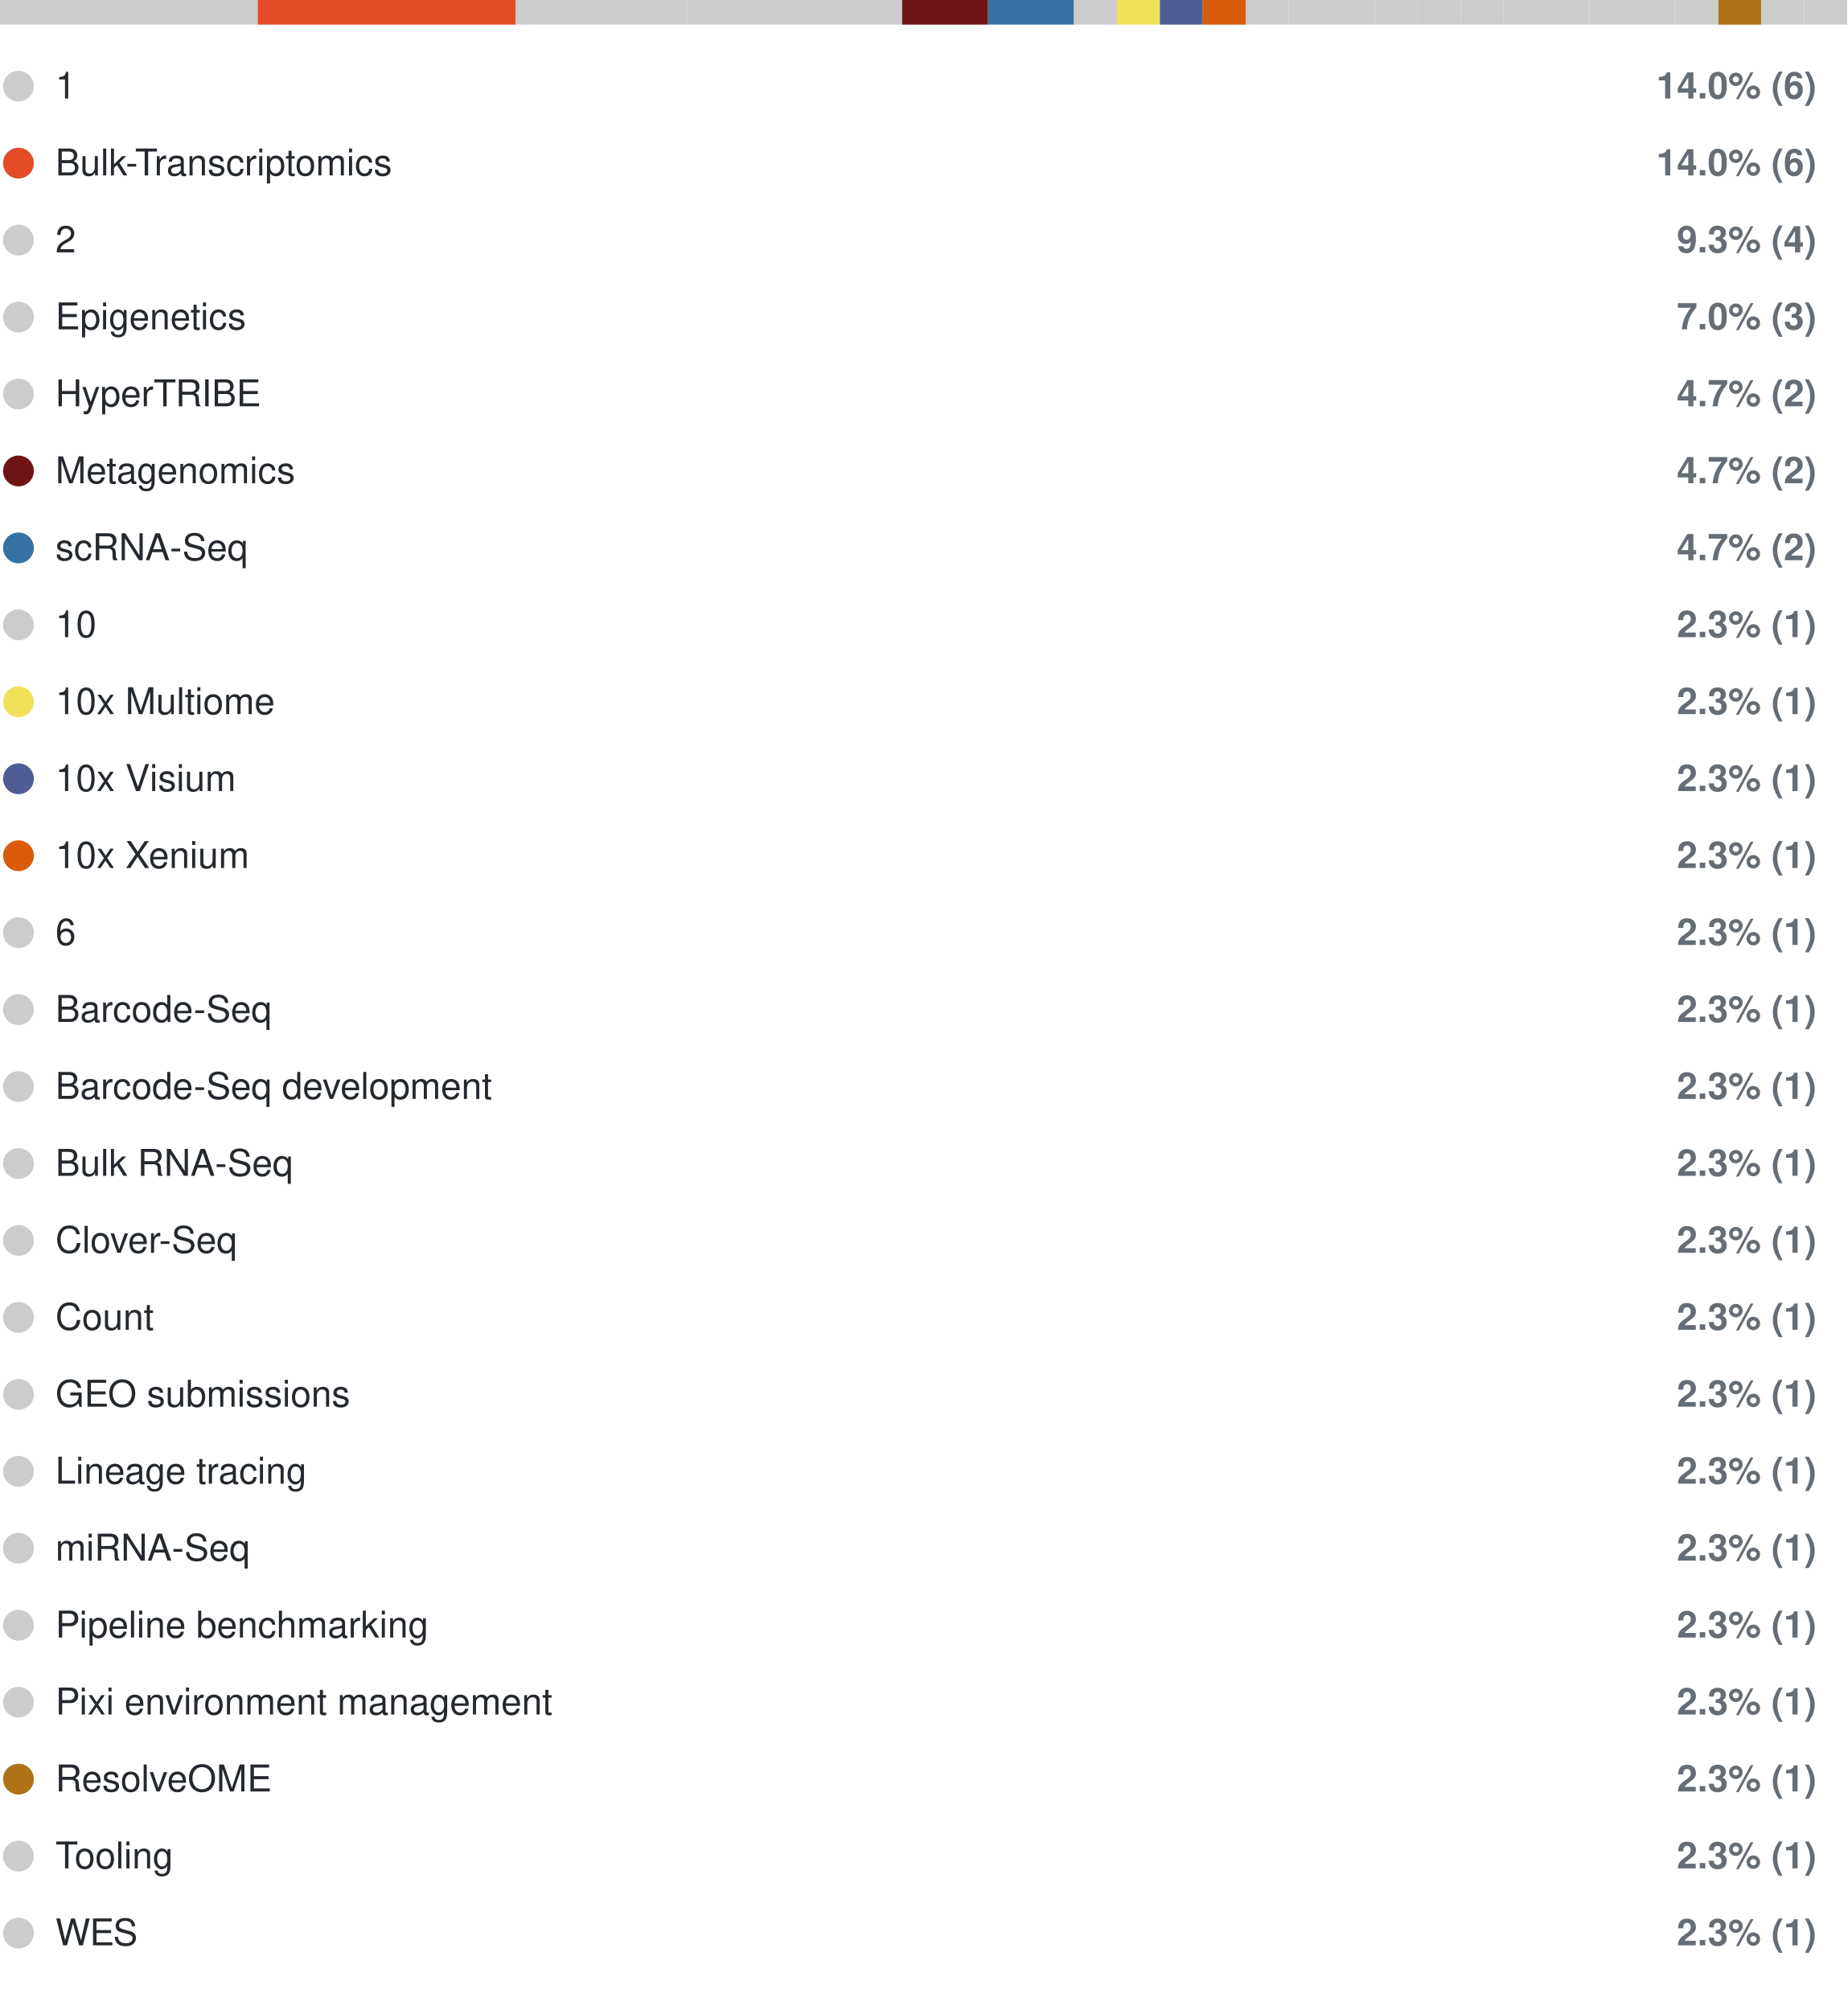
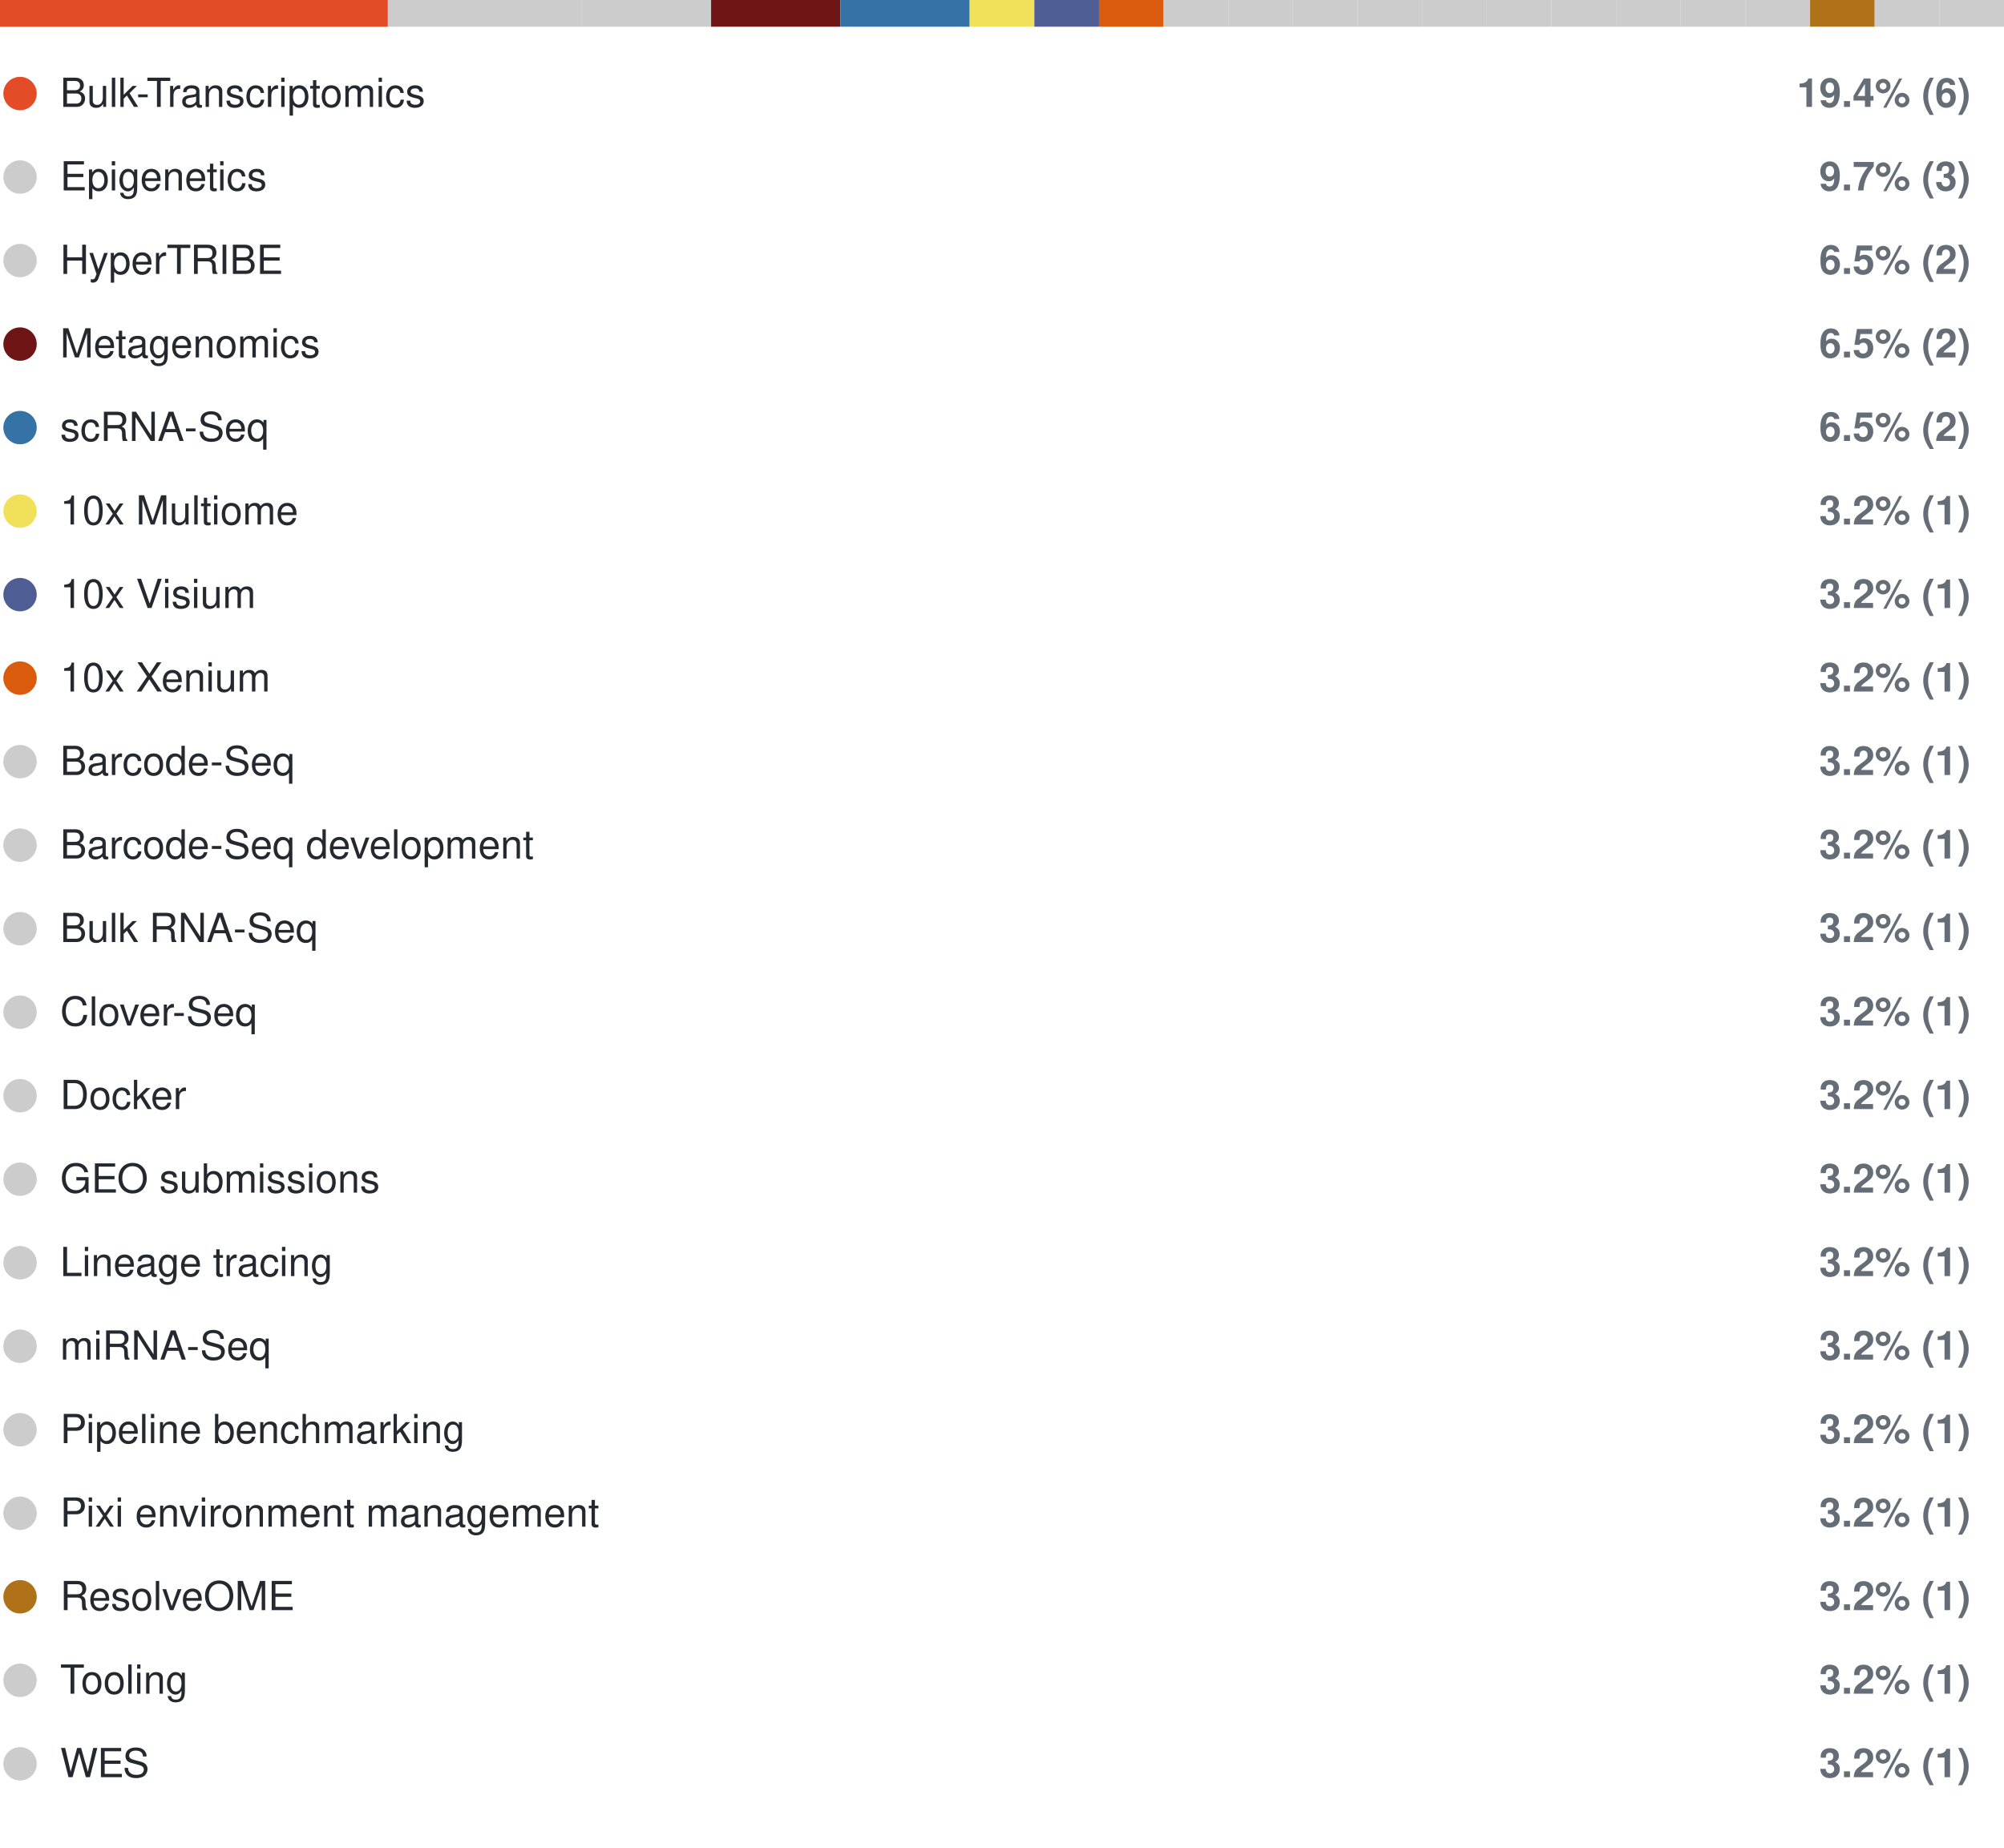
- <svg xmlns="http://www.w3.org/2000/svg" width="600" height="653">
+ <svg xmlns="http://www.w3.org/2000/svg" width="600" height="553">
  <style>
    .legend-text { 
      font: 12px -apple-system, BlinkMacSystemFont, "Segoe UI", Helvetica, Arial, sans-serif; 
      fill: #24292f; 
    }
    .legend-percent { 
      font: 12px -apple-system, BlinkMacSystemFont, "Segoe UI", Helvetica, Arial, sans-serif; 
      fill: #656d76; 
      font-weight: 600;
    }
  </style>
  <g id="bar">
-     <rect x="0.00" y="0" width="83.72" height="8" fill="#cccccc">
+     <rect x="0.00" y="0" width="116.13" height="8" fill="#e34c26">
      </rect>
-     <rect x="83.72" y="0" width="83.72" height="8" fill="#e34c26">
+     <rect x="116.13" y="0" width="58.06" height="8" fill="#cccccc">
      </rect>
-     <rect x="167.44" y="0" width="55.81" height="8" fill="#cccccc">
+     <rect x="174.19" y="0" width="38.71" height="8" fill="#cccccc">
      </rect>
-     <rect x="223.26" y="0" width="41.86" height="8" fill="#cccccc">
+     <rect x="212.90" y="0" width="38.71" height="8" fill="#701516">
      </rect>
-     <rect x="265.12" y="0" width="27.91" height="8" fill="#cccccc">
+     <rect x="251.61" y="0" width="38.71" height="8" fill="#3572A5">
      </rect>
-     <rect x="293.02" y="0" width="27.91" height="8" fill="#701516">
+     <rect x="290.32" y="0" width="19.35" height="8" fill="#f1e05a">
      </rect>
-     <rect x="320.93" y="0" width="27.91" height="8" fill="#3572A5">
+     <rect x="309.68" y="0" width="19.35" height="8" fill="#4F5D95">
      </rect>
-     <rect x="348.84" y="0" width="13.95" height="8" fill="#cccccc">
+     <rect x="329.03" y="0" width="19.35" height="8" fill="#DA5B0B">
      </rect>
-     <rect x="362.79" y="0" width="13.95" height="8" fill="#f1e05a">
+     <rect x="348.39" y="0" width="19.35" height="8" fill="#cccccc">
      </rect>
-     <rect x="376.74" y="0" width="13.95" height="8" fill="#4F5D95">
+     <rect x="367.74" y="0" width="19.35" height="8" fill="#cccccc">
      </rect>
-     <rect x="390.70" y="0" width="13.95" height="8" fill="#DA5B0B">
+     <rect x="387.10" y="0" width="19.35" height="8" fill="#cccccc">
      </rect>
-     <rect x="404.65" y="0" width="13.95" height="8" fill="#cccccc">
+     <rect x="406.45" y="0" width="19.35" height="8" fill="#cccccc">
      </rect>
-     <rect x="418.60" y="0" width="13.95" height="8" fill="#cccccc">
+     <rect x="425.81" y="0" width="19.35" height="8" fill="#cccccc">
      </rect>
-     <rect x="432.56" y="0" width="13.95" height="8" fill="#cccccc">
+     <rect x="445.16" y="0" width="19.35" height="8" fill="#cccccc">
      </rect>
-     <rect x="446.51" y="0" width="13.95" height="8" fill="#cccccc">
+     <rect x="464.52" y="0" width="19.35" height="8" fill="#cccccc">
      </rect>
-     <rect x="460.47" y="0" width="13.95" height="8" fill="#cccccc">
+     <rect x="483.87" y="0" width="19.35" height="8" fill="#cccccc">
      </rect>
-     <rect x="474.42" y="0" width="13.95" height="8" fill="#cccccc">
+     <rect x="503.23" y="0" width="19.35" height="8" fill="#cccccc">
      </rect>
-     <rect x="488.37" y="0" width="13.95" height="8" fill="#cccccc">
+     <rect x="522.58" y="0" width="19.35" height="8" fill="#cccccc">
      </rect>
-     <rect x="502.33" y="0" width="13.95" height="8" fill="#cccccc">
+     <rect x="541.94" y="0" width="19.35" height="8" fill="#b07219">
      </rect>
-     <rect x="516.28" y="0" width="13.95" height="8" fill="#cccccc">
+     <rect x="561.29" y="0" width="19.35" height="8" fill="#cccccc">
      </rect>
-     <rect x="530.23" y="0" width="13.95" height="8" fill="#cccccc">
-       </rect>
-     <rect x="544.19" y="0" width="13.95" height="8" fill="#cccccc">
-       </rect>
-     <rect x="558.14" y="0" width="13.95" height="8" fill="#b07219">
-       </rect>
-     <rect x="572.09" y="0" width="13.95" height="8" fill="#cccccc">
-       </rect>
-     <rect x="586.05" y="0" width="13.95" height="8" fill="#cccccc">
+     <rect x="580.65" y="0" width="19.35" height="8" fill="#cccccc">
      </rect>
  </g>
  <g id="legend">
-     <circle cx="6" cy="28" r="5" fill="#cccccc" />
-     <text x="18" y="32" class="legend-text">1</text>
-     <text x="590" y="32" class="legend-percent" text-anchor="end">14.0% (6)</text>
-     <circle cx="6" cy="53" r="5" fill="#e34c26" />
-     <text x="18" y="57" class="legend-text">Bulk-Transcriptomics</text>
-     <text x="590" y="57" class="legend-percent" text-anchor="end">14.0% (6)</text>
+     <circle cx="6" cy="28" r="5" fill="#e34c26" />
+     <text x="18" y="32" class="legend-text">Bulk-Transcriptomics</text>
+     <text x="590" y="32" class="legend-percent" text-anchor="end">19.4% (6)</text>
+     <circle cx="6" cy="53" r="5" fill="#cccccc" />
+     <text x="18" y="57" class="legend-text">Epigenetics</text>
+     <text x="590" y="57" class="legend-percent" text-anchor="end">9.7% (3)</text>
    <circle cx="6" cy="78" r="5" fill="#cccccc" />
-     <text x="18" y="82" class="legend-text">2</text>
-     <text x="590" y="82" class="legend-percent" text-anchor="end">9.3% (4)</text>
-     <circle cx="6" cy="103" r="5" fill="#cccccc" />
-     <text x="18" y="107" class="legend-text">Epigenetics</text>
-     <text x="590" y="107" class="legend-percent" text-anchor="end">7.0% (3)</text>
-     <circle cx="6" cy="128" r="5" fill="#cccccc" />
-     <text x="18" y="132" class="legend-text">HyperTRIBE</text>
-     <text x="590" y="132" class="legend-percent" text-anchor="end">4.7% (2)</text>
-     <circle cx="6" cy="153" r="5" fill="#701516" />
-     <text x="18" y="157" class="legend-text">Metagenomics</text>
-     <text x="590" y="157" class="legend-percent" text-anchor="end">4.7% (2)</text>
-     <circle cx="6" cy="178" r="5" fill="#3572A5" />
-     <text x="18" y="182" class="legend-text">scRNA-Seq</text>
-     <text x="590" y="182" class="legend-percent" text-anchor="end">4.7% (2)</text>
-     <circle cx="6" cy="203" r="5" fill="#cccccc" />
-     <text x="18" y="207" class="legend-text">10</text>
-     <text x="590" y="207" class="legend-percent" text-anchor="end">2.3% (1)</text>
-     <circle cx="6" cy="228" r="5" fill="#f1e05a" />
-     <text x="18" y="232" class="legend-text">10x Multiome</text>
-     <text x="590" y="232" class="legend-percent" text-anchor="end">2.3% (1)</text>
-     <circle cx="6" cy="253" r="5" fill="#4F5D95" />
-     <text x="18" y="257" class="legend-text">10x Visium</text>
-     <text x="590" y="257" class="legend-percent" text-anchor="end">2.3% (1)</text>
-     <circle cx="6" cy="278" r="5" fill="#DA5B0B" />
-     <text x="18" y="282" class="legend-text">10x Xenium</text>
-     <text x="590" y="282" class="legend-percent" text-anchor="end">2.3% (1)</text>
+     <text x="18" y="82" class="legend-text">HyperTRIBE</text>
+     <text x="590" y="82" class="legend-percent" text-anchor="end">6.5% (2)</text>
+     <circle cx="6" cy="103" r="5" fill="#701516" />
+     <text x="18" y="107" class="legend-text">Metagenomics</text>
+     <text x="590" y="107" class="legend-percent" text-anchor="end">6.5% (2)</text>
+     <circle cx="6" cy="128" r="5" fill="#3572A5" />
+     <text x="18" y="132" class="legend-text">scRNA-Seq</text>
+     <text x="590" y="132" class="legend-percent" text-anchor="end">6.5% (2)</text>
+     <circle cx="6" cy="153" r="5" fill="#f1e05a" />
+     <text x="18" y="157" class="legend-text">10x Multiome</text>
+     <text x="590" y="157" class="legend-percent" text-anchor="end">3.2% (1)</text>
+     <circle cx="6" cy="178" r="5" fill="#4F5D95" />
+     <text x="18" y="182" class="legend-text">10x Visium</text>
+     <text x="590" y="182" class="legend-percent" text-anchor="end">3.2% (1)</text>
+     <circle cx="6" cy="203" r="5" fill="#DA5B0B" />
+     <text x="18" y="207" class="legend-text">10x Xenium</text>
+     <text x="590" y="207" class="legend-percent" text-anchor="end">3.2% (1)</text>
+     <circle cx="6" cy="228" r="5" fill="#cccccc" />
+     <text x="18" y="232" class="legend-text">Barcode-Seq</text>
+     <text x="590" y="232" class="legend-percent" text-anchor="end">3.2% (1)</text>
+     <circle cx="6" cy="253" r="5" fill="#cccccc" />
+     <text x="18" y="257" class="legend-text">Barcode-Seq development</text>
+     <text x="590" y="257" class="legend-percent" text-anchor="end">3.2% (1)</text>
+     <circle cx="6" cy="278" r="5" fill="#cccccc" />
+     <text x="18" y="282" class="legend-text">Bulk RNA-Seq</text>
+     <text x="590" y="282" class="legend-percent" text-anchor="end">3.2% (1)</text>
    <circle cx="6" cy="303" r="5" fill="#cccccc" />
-     <text x="18" y="307" class="legend-text">6</text>
-     <text x="590" y="307" class="legend-percent" text-anchor="end">2.3% (1)</text>
+     <text x="18" y="307" class="legend-text">Clover-Seq</text>
+     <text x="590" y="307" class="legend-percent" text-anchor="end">3.2% (1)</text>
    <circle cx="6" cy="328" r="5" fill="#cccccc" />
-     <text x="18" y="332" class="legend-text">Barcode-Seq</text>
-     <text x="590" y="332" class="legend-percent" text-anchor="end">2.3% (1)</text>
+     <text x="18" y="332" class="legend-text">Docker</text>
+     <text x="590" y="332" class="legend-percent" text-anchor="end">3.2% (1)</text>
    <circle cx="6" cy="353" r="5" fill="#cccccc" />
-     <text x="18" y="357" class="legend-text">Barcode-Seq development</text>
-     <text x="590" y="357" class="legend-percent" text-anchor="end">2.3% (1)</text>
+     <text x="18" y="357" class="legend-text">GEO submissions</text>
+     <text x="590" y="357" class="legend-percent" text-anchor="end">3.2% (1)</text>
    <circle cx="6" cy="378" r="5" fill="#cccccc" />
-     <text x="18" y="382" class="legend-text">Bulk RNA-Seq</text>
-     <text x="590" y="382" class="legend-percent" text-anchor="end">2.3% (1)</text>
+     <text x="18" y="382" class="legend-text">Lineage tracing</text>
+     <text x="590" y="382" class="legend-percent" text-anchor="end">3.2% (1)</text>
    <circle cx="6" cy="403" r="5" fill="#cccccc" />
-     <text x="18" y="407" class="legend-text">Clover-Seq</text>
-     <text x="590" y="407" class="legend-percent" text-anchor="end">2.3% (1)</text>
+     <text x="18" y="407" class="legend-text">miRNA-Seq</text>
+     <text x="590" y="407" class="legend-percent" text-anchor="end">3.2% (1)</text>
    <circle cx="6" cy="428" r="5" fill="#cccccc" />
-     <text x="18" y="432" class="legend-text">Count</text>
-     <text x="590" y="432" class="legend-percent" text-anchor="end">2.3% (1)</text>
+     <text x="18" y="432" class="legend-text">Pipeline benchmarking</text>
+     <text x="590" y="432" class="legend-percent" text-anchor="end">3.2% (1)</text>
    <circle cx="6" cy="453" r="5" fill="#cccccc" />
-     <text x="18" y="457" class="legend-text">GEO submissions</text>
-     <text x="590" y="457" class="legend-percent" text-anchor="end">2.3% (1)</text>
-     <circle cx="6" cy="478" r="5" fill="#cccccc" />
-     <text x="18" y="482" class="legend-text">Lineage tracing</text>
-     <text x="590" y="482" class="legend-percent" text-anchor="end">2.3% (1)</text>
+     <text x="18" y="457" class="legend-text">Pixi environment management</text>
+     <text x="590" y="457" class="legend-percent" text-anchor="end">3.2% (1)</text>
+     <circle cx="6" cy="478" r="5" fill="#b07219" />
+     <text x="18" y="482" class="legend-text">ResolveOME</text>
+     <text x="590" y="482" class="legend-percent" text-anchor="end">3.2% (1)</text>
    <circle cx="6" cy="503" r="5" fill="#cccccc" />
-     <text x="18" y="507" class="legend-text">miRNA-Seq</text>
-     <text x="590" y="507" class="legend-percent" text-anchor="end">2.3% (1)</text>
+     <text x="18" y="507" class="legend-text">Tooling</text>
+     <text x="590" y="507" class="legend-percent" text-anchor="end">3.2% (1)</text>
    <circle cx="6" cy="528" r="5" fill="#cccccc" />
-     <text x="18" y="532" class="legend-text">Pipeline benchmarking</text>
-     <text x="590" y="532" class="legend-percent" text-anchor="end">2.3% (1)</text>
-     <circle cx="6" cy="553" r="5" fill="#cccccc" />
-     <text x="18" y="557" class="legend-text">Pixi environment management</text>
-     <text x="590" y="557" class="legend-percent" text-anchor="end">2.3% (1)</text>
-     <circle cx="6" cy="578" r="5" fill="#b07219" />
-     <text x="18" y="582" class="legend-text">ResolveOME</text>
-     <text x="590" y="582" class="legend-percent" text-anchor="end">2.3% (1)</text>
-     <circle cx="6" cy="603" r="5" fill="#cccccc" />
-     <text x="18" y="607" class="legend-text">Tooling</text>
-     <text x="590" y="607" class="legend-percent" text-anchor="end">2.3% (1)</text>
-     <circle cx="6" cy="628" r="5" fill="#cccccc" />
-     <text x="18" y="632" class="legend-text">WES</text>
-     <text x="590" y="632" class="legend-percent" text-anchor="end">2.3% (1)</text>
+     <text x="18" y="532" class="legend-text">WES</text>
+     <text x="590" y="532" class="legend-percent" text-anchor="end">3.2% (1)</text>
  </g>
</svg>
